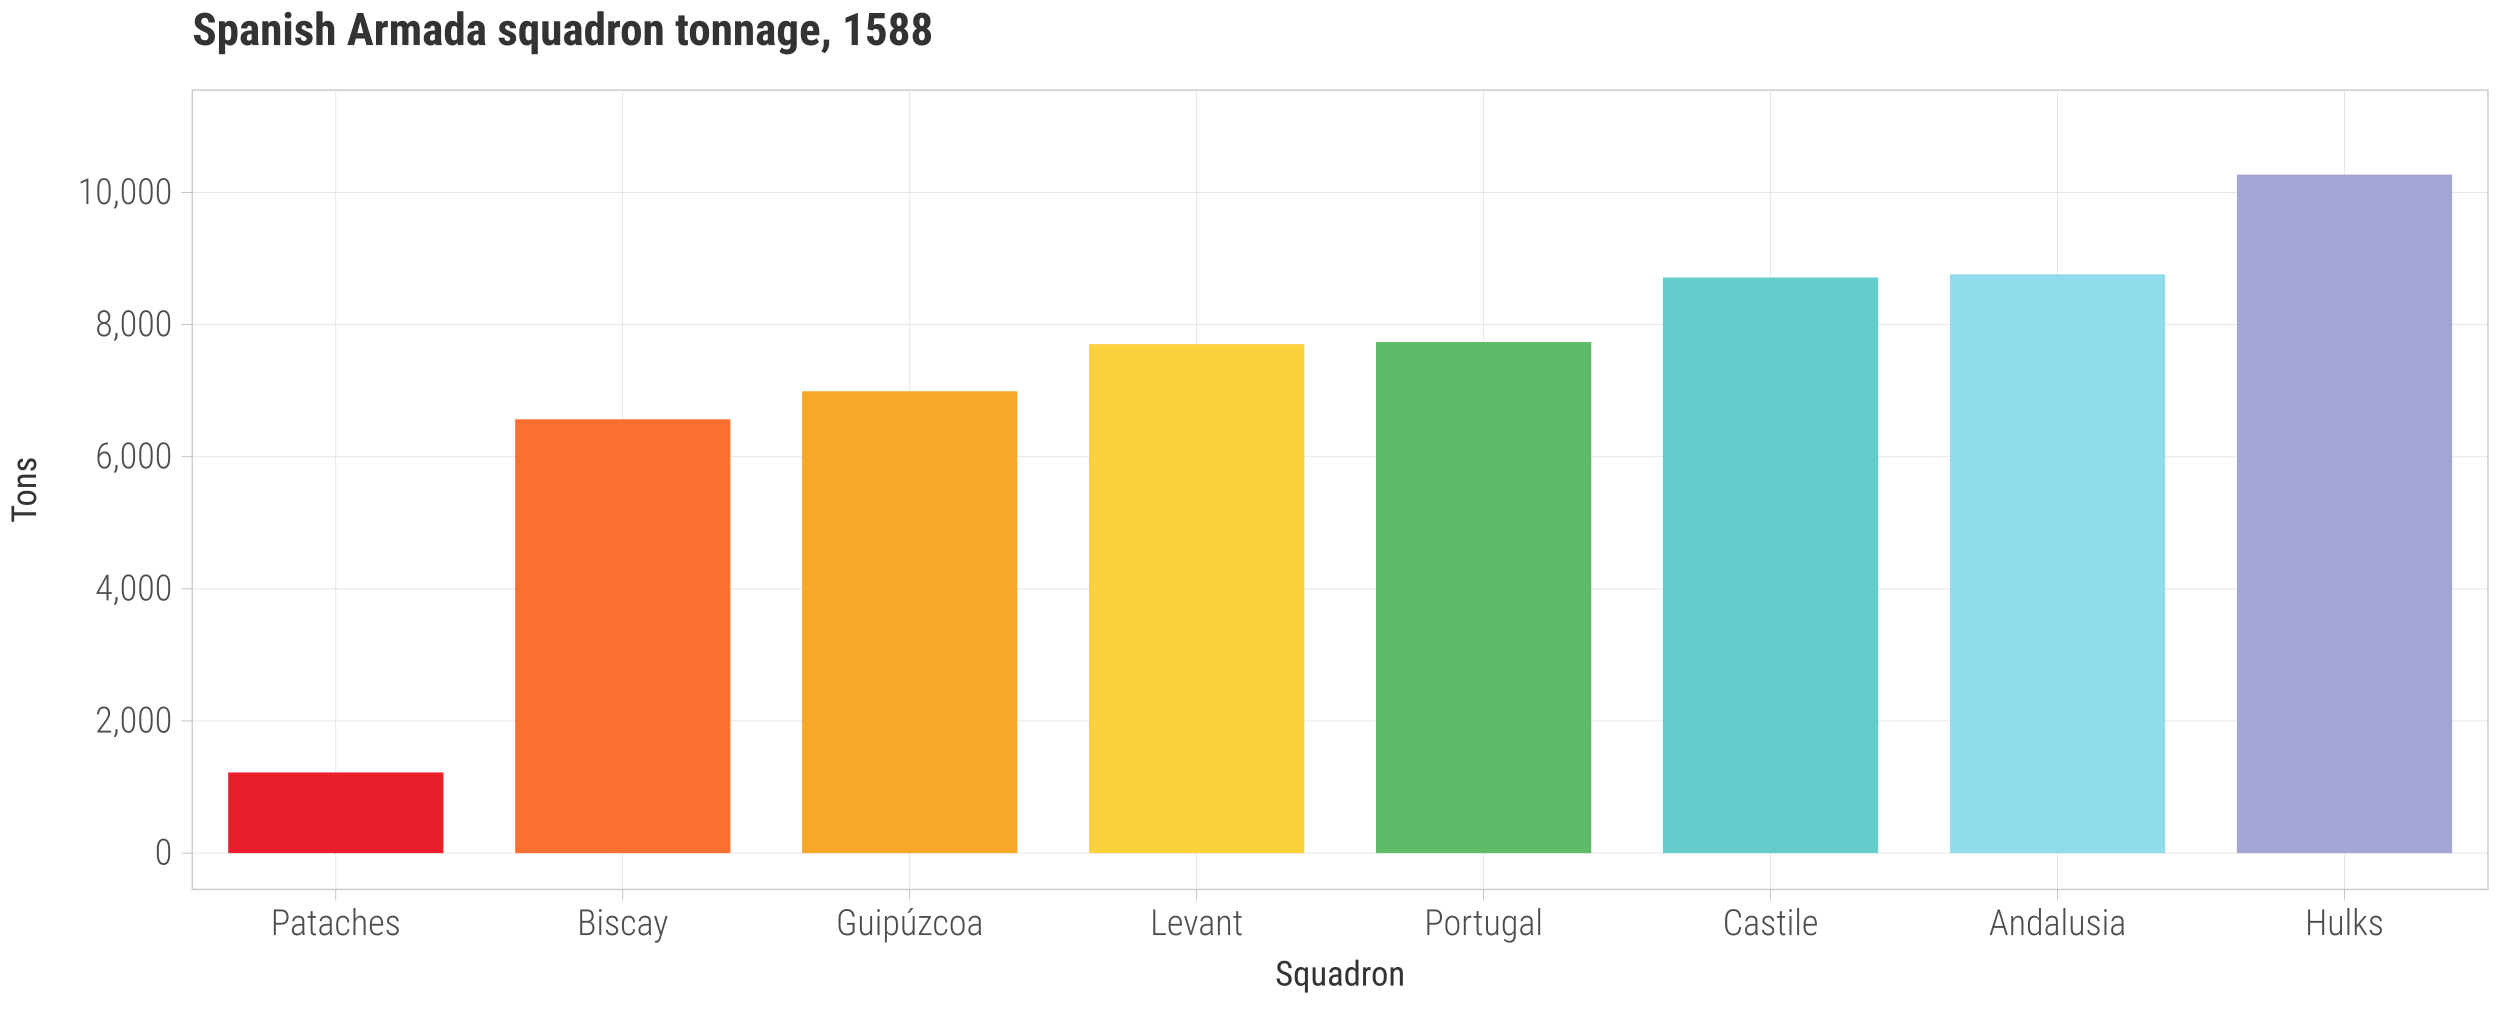
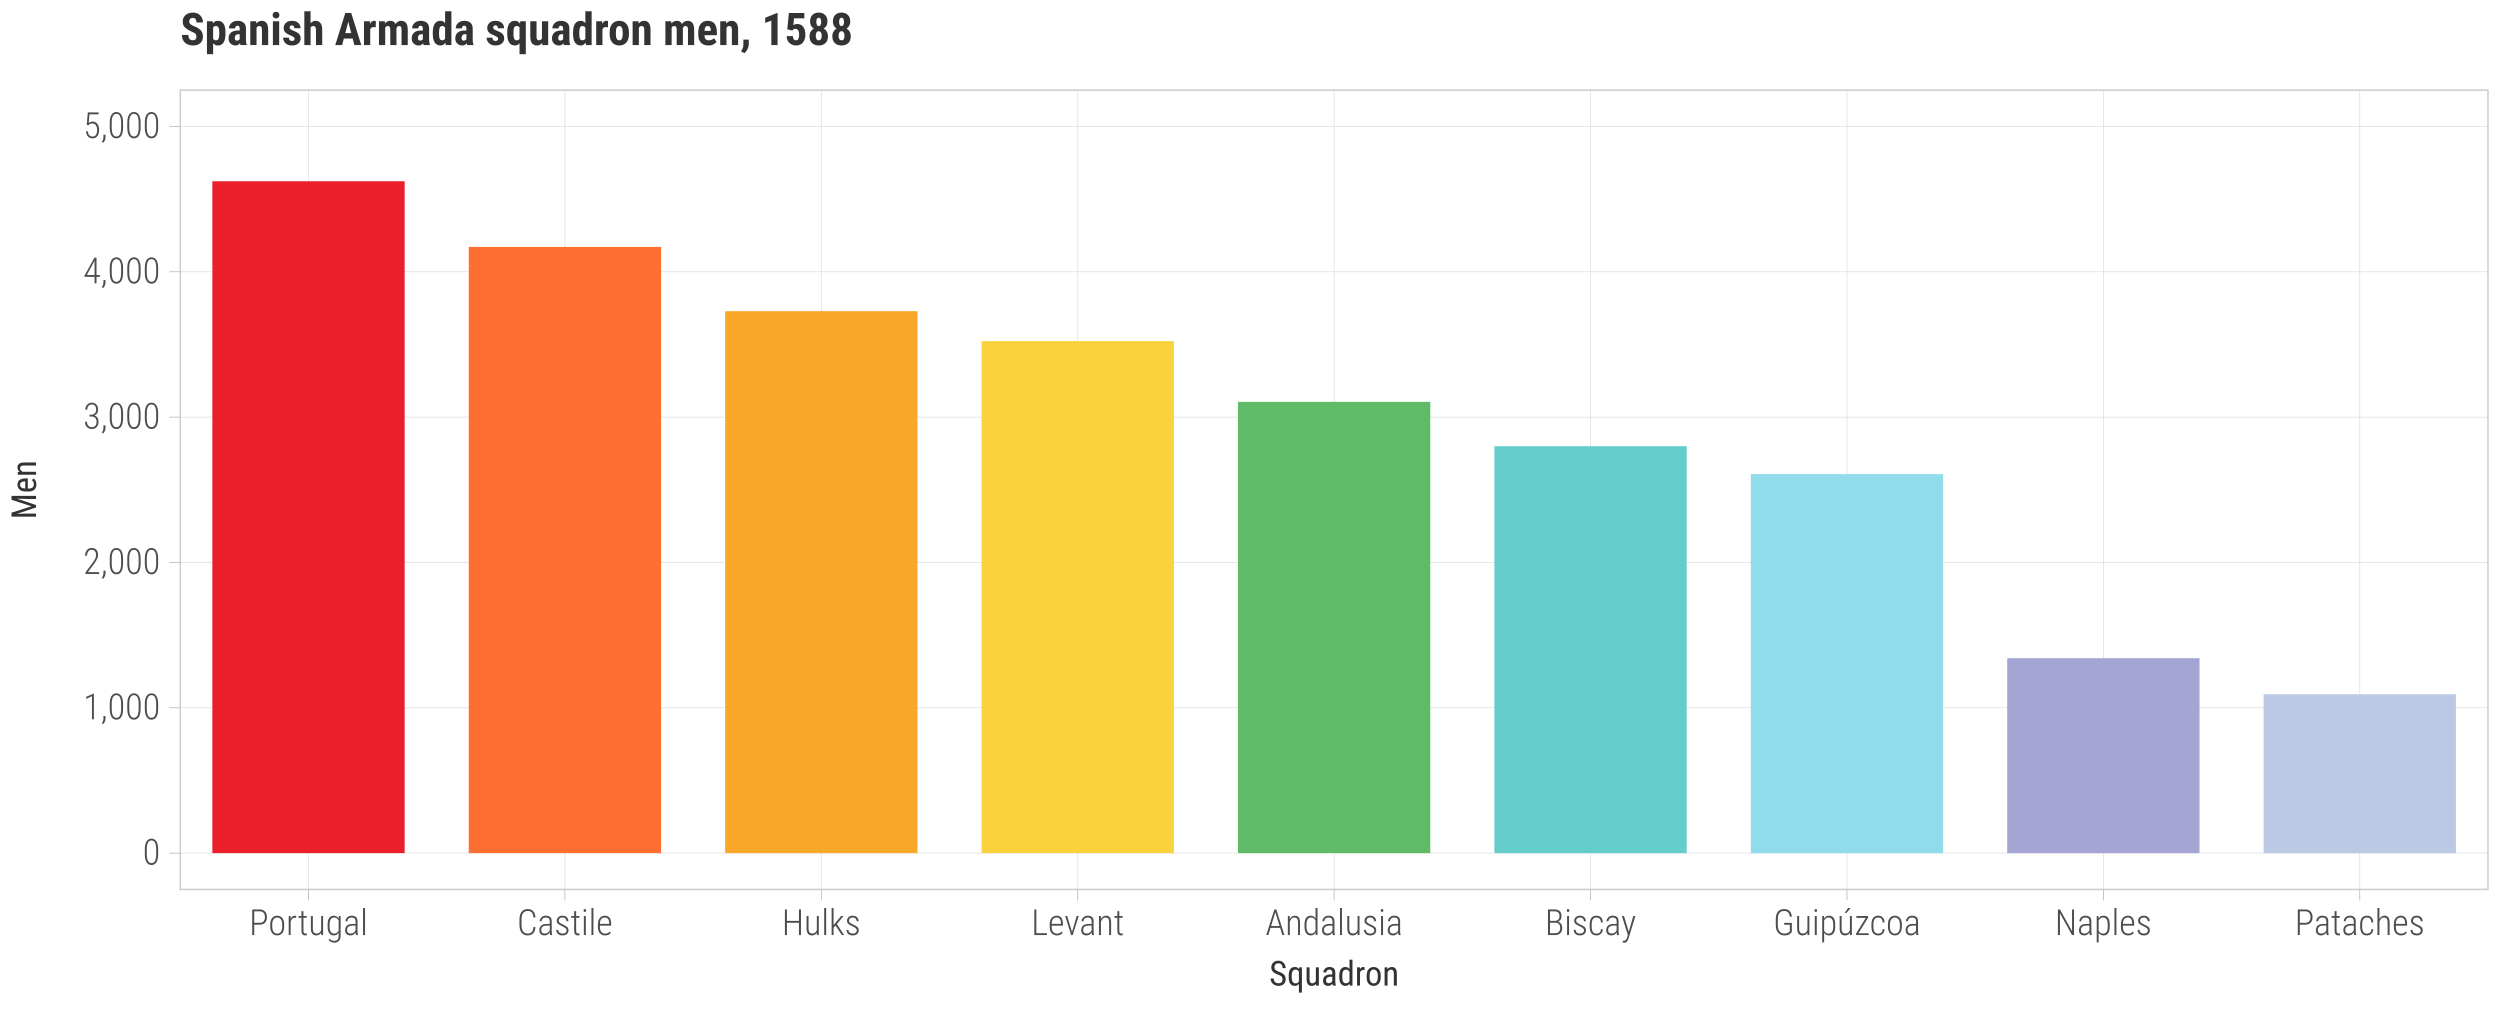
- <svg xmlns="http://www.w3.org/2000/svg" width="832" height="340" viewBox="0 0 832 340" role="img" aria-label="Spanish Armada squadron tonnage, 1588" class="gg-plot" font-family="&quot;Roboto Condensed&quot;, &quot;Arial Narrow&quot;, Arial, sans-serif" font-size="11" font-weight="300" text-rendering="optimizeLegibility" shape-rendering="geometricPrecision">
+ <svg xmlns="http://www.w3.org/2000/svg" width="832" height="340" viewBox="0 0 832 340" role="img" aria-label="Spanish Armada squadron men, 1588" class="gg-plot" font-family="&quot;Roboto Condensed&quot;, &quot;Arial Narrow&quot;, Arial, sans-serif" font-size="11" font-weight="300" text-rendering="optimizeLegibility" shape-rendering="geometricPrecision">
  <rect class="gg-paper" width="832" height="340" fill="var(--gg-paper, #ffffff)" />
-   <text class="gg-title" x="64" y="15" font-size="15" font-weight="700" fill="var(--gg-ink, #333333)">Spanish Armada squadron tonnage, 1588</text>
+   <text class="gg-title" x="60" y="15" font-size="15" font-weight="700" fill="var(--gg-ink, #333333)">Spanish Armada squadron men, 1588</text>
  <defs>
-     <clipPath id="spalette_tableau_jewel_bright_false_light_832x340-gg-clip-0">
-       <rect width="764" height="266" />
+     <clipPath id="spalette_tableau_jewel_bright_9_false_light_832x340-gg-clip-0">
+       <rect width="768" height="266" />
    </clipPath>
  </defs>
-   <g class="gg-panel" data-panel="0" transform="translate(64,30)">
-     <rect class="gg-panel-background" width="764" height="266" fill="var(--gg-panel, #ffffff)" />
+   <g class="gg-panel" data-panel="0" transform="translate(60,30)">
+     <rect class="gg-panel-background" width="768" height="266" fill="var(--gg-panel, #ffffff)" />
    <g class="gg-grid" stroke="var(--gg-grid, #dedede)" stroke-width="0.25" vector-effect="non-scaling-stroke">
-       <line x1="47.75" y1="0" x2="47.75" y2="266" />
-       <line x1="143.25" y1="0" x2="143.25" y2="266" />
-       <line x1="238.75" y1="0" x2="238.75" y2="266" />
-       <line x1="334.25" y1="0" x2="334.25" y2="266" />
-       <line x1="429.75" y1="0" x2="429.75" y2="266" />
-       <line x1="525.25" y1="0" x2="525.25" y2="266" />
-       <line x1="620.75" y1="0" x2="620.75" y2="266" />
-       <line x1="716.25" y1="0" x2="716.25" y2="266" />
-       <line x1="0" y1="253.91" x2="764" y2="253.91" />
-       <line x1="0" y1="209.94" x2="764" y2="209.94" />
-       <line x1="0" y1="165.98" x2="764" y2="165.98" />
-       <line x1="0" y1="122.01" x2="764" y2="122.01" />
-       <line x1="0" y1="78.04" x2="764" y2="78.04" />
-       <line x1="0" y1="34.07" x2="764" y2="34.07" />
+       <line x1="42.67" y1="0" x2="42.67" y2="266" />
+       <line x1="128" y1="0" x2="128" y2="266" />
+       <line x1="213.33" y1="0" x2="213.33" y2="266" />
+       <line x1="298.67" y1="0" x2="298.67" y2="266" />
+       <line x1="384" y1="0" x2="384" y2="266" />
+       <line x1="469.33" y1="0" x2="469.33" y2="266" />
+       <line x1="554.67" y1="0" x2="554.67" y2="266" />
+       <line x1="640" y1="0" x2="640" y2="266" />
+       <line x1="725.33" y1="0" x2="725.33" y2="266" />
+       <line x1="0" y1="253.91" x2="768" y2="253.91" />
+       <line x1="0" y1="205.55" x2="768" y2="205.55" />
+       <line x1="0" y1="157.18" x2="768" y2="157.18" />
+       <line x1="0" y1="108.82" x2="768" y2="108.82" />
+       <line x1="0" y1="60.45" x2="768" y2="60.45" />
+       <line x1="0" y1="12.09" x2="768" y2="12.09" />
    </g>
-     <g class="gg-marks" clip-path="url(#spalette_tableau_jewel_bright_false_light_832x340-gg-clip-0)">
+     <g class="gg-marks" clip-path="url(#spalette_tableau_jewel_bright_9_false_light_832x340-gg-clip-0)">
      <g class="gg-batch gg-rects" data-layer="0">
-         <rect x="11.94" y="227.07" width="71.63" height="26.84" fill="#eb1e2c" />
-         <rect x="107.44" y="109.54" width="71.63" height="144.37" fill="#fd6f30" />
-         <rect x="202.94" y="100.22" width="71.63" height="153.69" fill="#f9a729" />
-         <rect x="298.44" y="84.53" width="71.63" height="169.38" fill="#f9d23c" />
-         <rect x="393.94" y="83.82" width="71.63" height="170.09" fill="#5fbb68" />
-         <rect x="489.44" y="62.35" width="71.63" height="191.56" fill="#64cdcc" />
-         <rect x="584.94" y="61.29" width="71.63" height="192.62" fill="#91dcea" />
-         <rect x="680.44" y="28.12" width="71.63" height="225.79" fill="#a4a4d5" />
+         <rect x="10.67" y="30.32" width="64" height="223.59" fill="#eb1e2c" />
+         <rect x="96" y="52.18" width="64" height="201.72" fill="#fd6f30" />
+         <rect x="181.33" y="73.56" width="64" height="180.35" fill="#f9a729" />
+         <rect x="266.67" y="83.52" width="64" height="170.39" fill="#f9d23c" />
+         <rect x="352" y="103.74" width="64" height="150.17" fill="#5fbb68" />
+         <rect x="437.33" y="118.49" width="64" height="135.42" fill="#64cdcc" />
+         <rect x="522.67" y="127.78" width="64" height="126.13" fill="#91dcea" />
+         <rect x="608" y="189.05" width="64" height="64.86" fill="#a4a4d5" />
+         <rect x="693.33" y="201.05" width="64" height="52.86" fill="#bbc9e5" />
      </g>
    </g>
-     <rect class="gg-panel-border" width="764" height="266" fill="none" stroke="var(--gg-panelBorder, #cccccc)" stroke-width="0.5" vector-effect="non-scaling-stroke" />
+     <rect class="gg-panel-border" width="768" height="266" fill="none" stroke="var(--gg-panelBorder, #cccccc)" stroke-width="0.5" vector-effect="non-scaling-stroke" />
  </g>
-   <g class="gg-axis gg-axis-x" transform="translate(64,296)">
-     <g class="gg-tick" transform="translate(47.75,0)">
+   <g class="gg-axis gg-axis-x" transform="translate(60,296)">
+     <g class="gg-tick" transform="translate(42.67,0)">
+       <line y2="3.67" stroke="var(--gg-tickColor, #b3b3b3)" stroke-width="0.25" vector-effect="non-scaling-stroke" />
+       <text y="6.67" dy="0.71em" text-anchor="middle" fill="var(--gg-axisText, #4d4d4d)" font-size="12" font-weight="300">Portugal</text>
+     </g>
+     <g class="gg-tick" transform="translate(128,0)">
+       <line y2="3.67" stroke="var(--gg-tickColor, #b3b3b3)" stroke-width="0.25" vector-effect="non-scaling-stroke" />
+       <text y="6.67" dy="0.71em" text-anchor="middle" fill="var(--gg-axisText, #4d4d4d)" font-size="12" font-weight="300">Castile</text>
+     </g>
+     <g class="gg-tick" transform="translate(213.33,0)">
+       <line y2="3.67" stroke="var(--gg-tickColor, #b3b3b3)" stroke-width="0.25" vector-effect="non-scaling-stroke" />
+       <text y="6.67" dy="0.71em" text-anchor="middle" fill="var(--gg-axisText, #4d4d4d)" font-size="12" font-weight="300">Hulks</text>
+     </g>
+     <g class="gg-tick" transform="translate(298.67,0)">
+       <line y2="3.67" stroke="var(--gg-tickColor, #b3b3b3)" stroke-width="0.25" vector-effect="non-scaling-stroke" />
+       <text y="6.67" dy="0.71em" text-anchor="middle" fill="var(--gg-axisText, #4d4d4d)" font-size="12" font-weight="300">Levant</text>
+     </g>
+     <g class="gg-tick" transform="translate(384,0)">
+       <line y2="3.67" stroke="var(--gg-tickColor, #b3b3b3)" stroke-width="0.25" vector-effect="non-scaling-stroke" />
+       <text y="6.67" dy="0.71em" text-anchor="middle" fill="var(--gg-axisText, #4d4d4d)" font-size="12" font-weight="300">Andalusia</text>
+     </g>
+     <g class="gg-tick" transform="translate(469.33,0)">
+       <line y2="3.67" stroke="var(--gg-tickColor, #b3b3b3)" stroke-width="0.25" vector-effect="non-scaling-stroke" />
+       <text y="6.67" dy="0.71em" text-anchor="middle" fill="var(--gg-axisText, #4d4d4d)" font-size="12" font-weight="300">Biscay</text>
+     </g>
+     <g class="gg-tick" transform="translate(554.67,0)">
+       <line y2="3.67" stroke="var(--gg-tickColor, #b3b3b3)" stroke-width="0.25" vector-effect="non-scaling-stroke" />
+       <text y="6.67" dy="0.71em" text-anchor="middle" fill="var(--gg-axisText, #4d4d4d)" font-size="12" font-weight="300">Guipúzcoa</text>
+     </g>
+     <g class="gg-tick" transform="translate(640,0)">
+       <line y2="3.67" stroke="var(--gg-tickColor, #b3b3b3)" stroke-width="0.25" vector-effect="non-scaling-stroke" />
+       <text y="6.67" dy="0.71em" text-anchor="middle" fill="var(--gg-axisText, #4d4d4d)" font-size="12" font-weight="300">Naples</text>
+     </g>
+     <g class="gg-tick" transform="translate(725.33,0)">
      <line y2="3.67" stroke="var(--gg-tickColor, #b3b3b3)" stroke-width="0.25" vector-effect="non-scaling-stroke" />
      <text y="6.67" dy="0.71em" text-anchor="middle" fill="var(--gg-axisText, #4d4d4d)" font-size="12" font-weight="300">Pataches</text>
    </g>
-     <g class="gg-tick" transform="translate(143.25,0)">
-       <line y2="3.67" stroke="var(--gg-tickColor, #b3b3b3)" stroke-width="0.25" vector-effect="non-scaling-stroke" />
-       <text y="6.67" dy="0.71em" text-anchor="middle" fill="var(--gg-axisText, #4d4d4d)" font-size="12" font-weight="300">Biscay</text>
-     </g>
-     <g class="gg-tick" transform="translate(238.75,0)">
-       <line y2="3.67" stroke="var(--gg-tickColor, #b3b3b3)" stroke-width="0.25" vector-effect="non-scaling-stroke" />
-       <text y="6.67" dy="0.71em" text-anchor="middle" fill="var(--gg-axisText, #4d4d4d)" font-size="12" font-weight="300">Guipúzcoa</text>
-     </g>
-     <g class="gg-tick" transform="translate(334.25,0)">
-       <line y2="3.67" stroke="var(--gg-tickColor, #b3b3b3)" stroke-width="0.25" vector-effect="non-scaling-stroke" />
-       <text y="6.67" dy="0.71em" text-anchor="middle" fill="var(--gg-axisText, #4d4d4d)" font-size="12" font-weight="300">Levant</text>
-     </g>
-     <g class="gg-tick" transform="translate(429.75,0)">
-       <line y2="3.67" stroke="var(--gg-tickColor, #b3b3b3)" stroke-width="0.25" vector-effect="non-scaling-stroke" />
-       <text y="6.67" dy="0.71em" text-anchor="middle" fill="var(--gg-axisText, #4d4d4d)" font-size="12" font-weight="300">Portugal</text>
-     </g>
-     <g class="gg-tick" transform="translate(525.25,0)">
-       <line y2="3.67" stroke="var(--gg-tickColor, #b3b3b3)" stroke-width="0.25" vector-effect="non-scaling-stroke" />
-       <text y="6.67" dy="0.71em" text-anchor="middle" fill="var(--gg-axisText, #4d4d4d)" font-size="12" font-weight="300">Castile</text>
-     </g>
-     <g class="gg-tick" transform="translate(620.75,0)">
-       <line y2="3.67" stroke="var(--gg-tickColor, #b3b3b3)" stroke-width="0.25" vector-effect="non-scaling-stroke" />
-       <text y="6.67" dy="0.71em" text-anchor="middle" fill="var(--gg-axisText, #4d4d4d)" font-size="12" font-weight="300">Andalusia</text>
-     </g>
-     <g class="gg-tick" transform="translate(716.25,0)">
-       <line y2="3.67" stroke="var(--gg-tickColor, #b3b3b3)" stroke-width="0.25" vector-effect="non-scaling-stroke" />
-       <text y="6.67" dy="0.71em" text-anchor="middle" fill="var(--gg-axisText, #4d4d4d)" font-size="12" font-weight="300">Hulks</text>
-     </g>
  </g>
-   <g class="gg-axis gg-axis-y" transform="translate(64,30)">
+   <g class="gg-axis gg-axis-y" transform="translate(60,30)">
    <g class="gg-tick" transform="translate(0,253.91)">
      <line x2="-3.67" stroke="var(--gg-tickColor, #b3b3b3)" stroke-width="0.25" vector-effect="non-scaling-stroke" />
      <text x="-6.67" dy="0.32em" text-anchor="end" fill="var(--gg-axisText, #4d4d4d)" font-size="12" font-weight="300">0</text>
    </g>
-     <g class="gg-tick" transform="translate(0,209.94)">
+     <g class="gg-tick" transform="translate(0,205.55)">
+       <line x2="-3.67" stroke="var(--gg-tickColor, #b3b3b3)" stroke-width="0.25" vector-effect="non-scaling-stroke" />
+       <text x="-6.67" dy="0.32em" text-anchor="end" fill="var(--gg-axisText, #4d4d4d)" font-size="12" font-weight="300">1,000</text>
+     </g>
+     <g class="gg-tick" transform="translate(0,157.18)">
      <line x2="-3.67" stroke="var(--gg-tickColor, #b3b3b3)" stroke-width="0.25" vector-effect="non-scaling-stroke" />
      <text x="-6.67" dy="0.32em" text-anchor="end" fill="var(--gg-axisText, #4d4d4d)" font-size="12" font-weight="300">2,000</text>
    </g>
-     <g class="gg-tick" transform="translate(0,165.98)">
+     <g class="gg-tick" transform="translate(0,108.82)">
+       <line x2="-3.67" stroke="var(--gg-tickColor, #b3b3b3)" stroke-width="0.25" vector-effect="non-scaling-stroke" />
+       <text x="-6.67" dy="0.32em" text-anchor="end" fill="var(--gg-axisText, #4d4d4d)" font-size="12" font-weight="300">3,000</text>
+     </g>
+     <g class="gg-tick" transform="translate(0,60.45)">
      <line x2="-3.67" stroke="var(--gg-tickColor, #b3b3b3)" stroke-width="0.25" vector-effect="non-scaling-stroke" />
      <text x="-6.67" dy="0.32em" text-anchor="end" fill="var(--gg-axisText, #4d4d4d)" font-size="12" font-weight="300">4,000</text>
    </g>
-     <g class="gg-tick" transform="translate(0,122.01)">
+     <g class="gg-tick" transform="translate(0,12.09)">
      <line x2="-3.67" stroke="var(--gg-tickColor, #b3b3b3)" stroke-width="0.25" vector-effect="non-scaling-stroke" />
-       <text x="-6.67" dy="0.32em" text-anchor="end" fill="var(--gg-axisText, #4d4d4d)" font-size="12" font-weight="300">6,000</text>
-     </g>
-     <g class="gg-tick" transform="translate(0,78.04)">
-       <line x2="-3.67" stroke="var(--gg-tickColor, #b3b3b3)" stroke-width="0.25" vector-effect="non-scaling-stroke" />
-       <text x="-6.67" dy="0.32em" text-anchor="end" fill="var(--gg-axisText, #4d4d4d)" font-size="12" font-weight="300">8,000</text>
-     </g>
-     <g class="gg-tick" transform="translate(0,34.07)">
-       <line x2="-3.67" stroke="var(--gg-tickColor, #b3b3b3)" stroke-width="0.25" vector-effect="non-scaling-stroke" />
-       <text x="-6.67" dy="0.32em" text-anchor="end" fill="var(--gg-axisText, #4d4d4d)" font-size="12" font-weight="300">10,000</text>
+       <text x="-6.67" dy="0.32em" text-anchor="end" fill="var(--gg-axisText, #4d4d4d)" font-size="12" font-weight="300">5,000</text>
    </g>
  </g>
-   <text class="gg-axis-title" x="446" y="328" text-anchor="middle" fill="var(--gg-ink, #333333)" font-size="11.5" font-weight="400">Squadron</text>
-   <text class="gg-axis-title" transform="translate(12,163) rotate(-90)" text-anchor="middle" fill="var(--gg-ink, #333333)" font-size="11.5" font-weight="400">Tons</text>
+   <text class="gg-axis-title" x="444" y="328" text-anchor="middle" fill="var(--gg-ink, #333333)" font-size="11.5" font-weight="400">Squadron</text>
+   <text class="gg-axis-title" transform="translate(12,163) rotate(-90)" text-anchor="middle" fill="var(--gg-ink, #333333)" font-size="11.5" font-weight="400">Men</text>
</svg>
